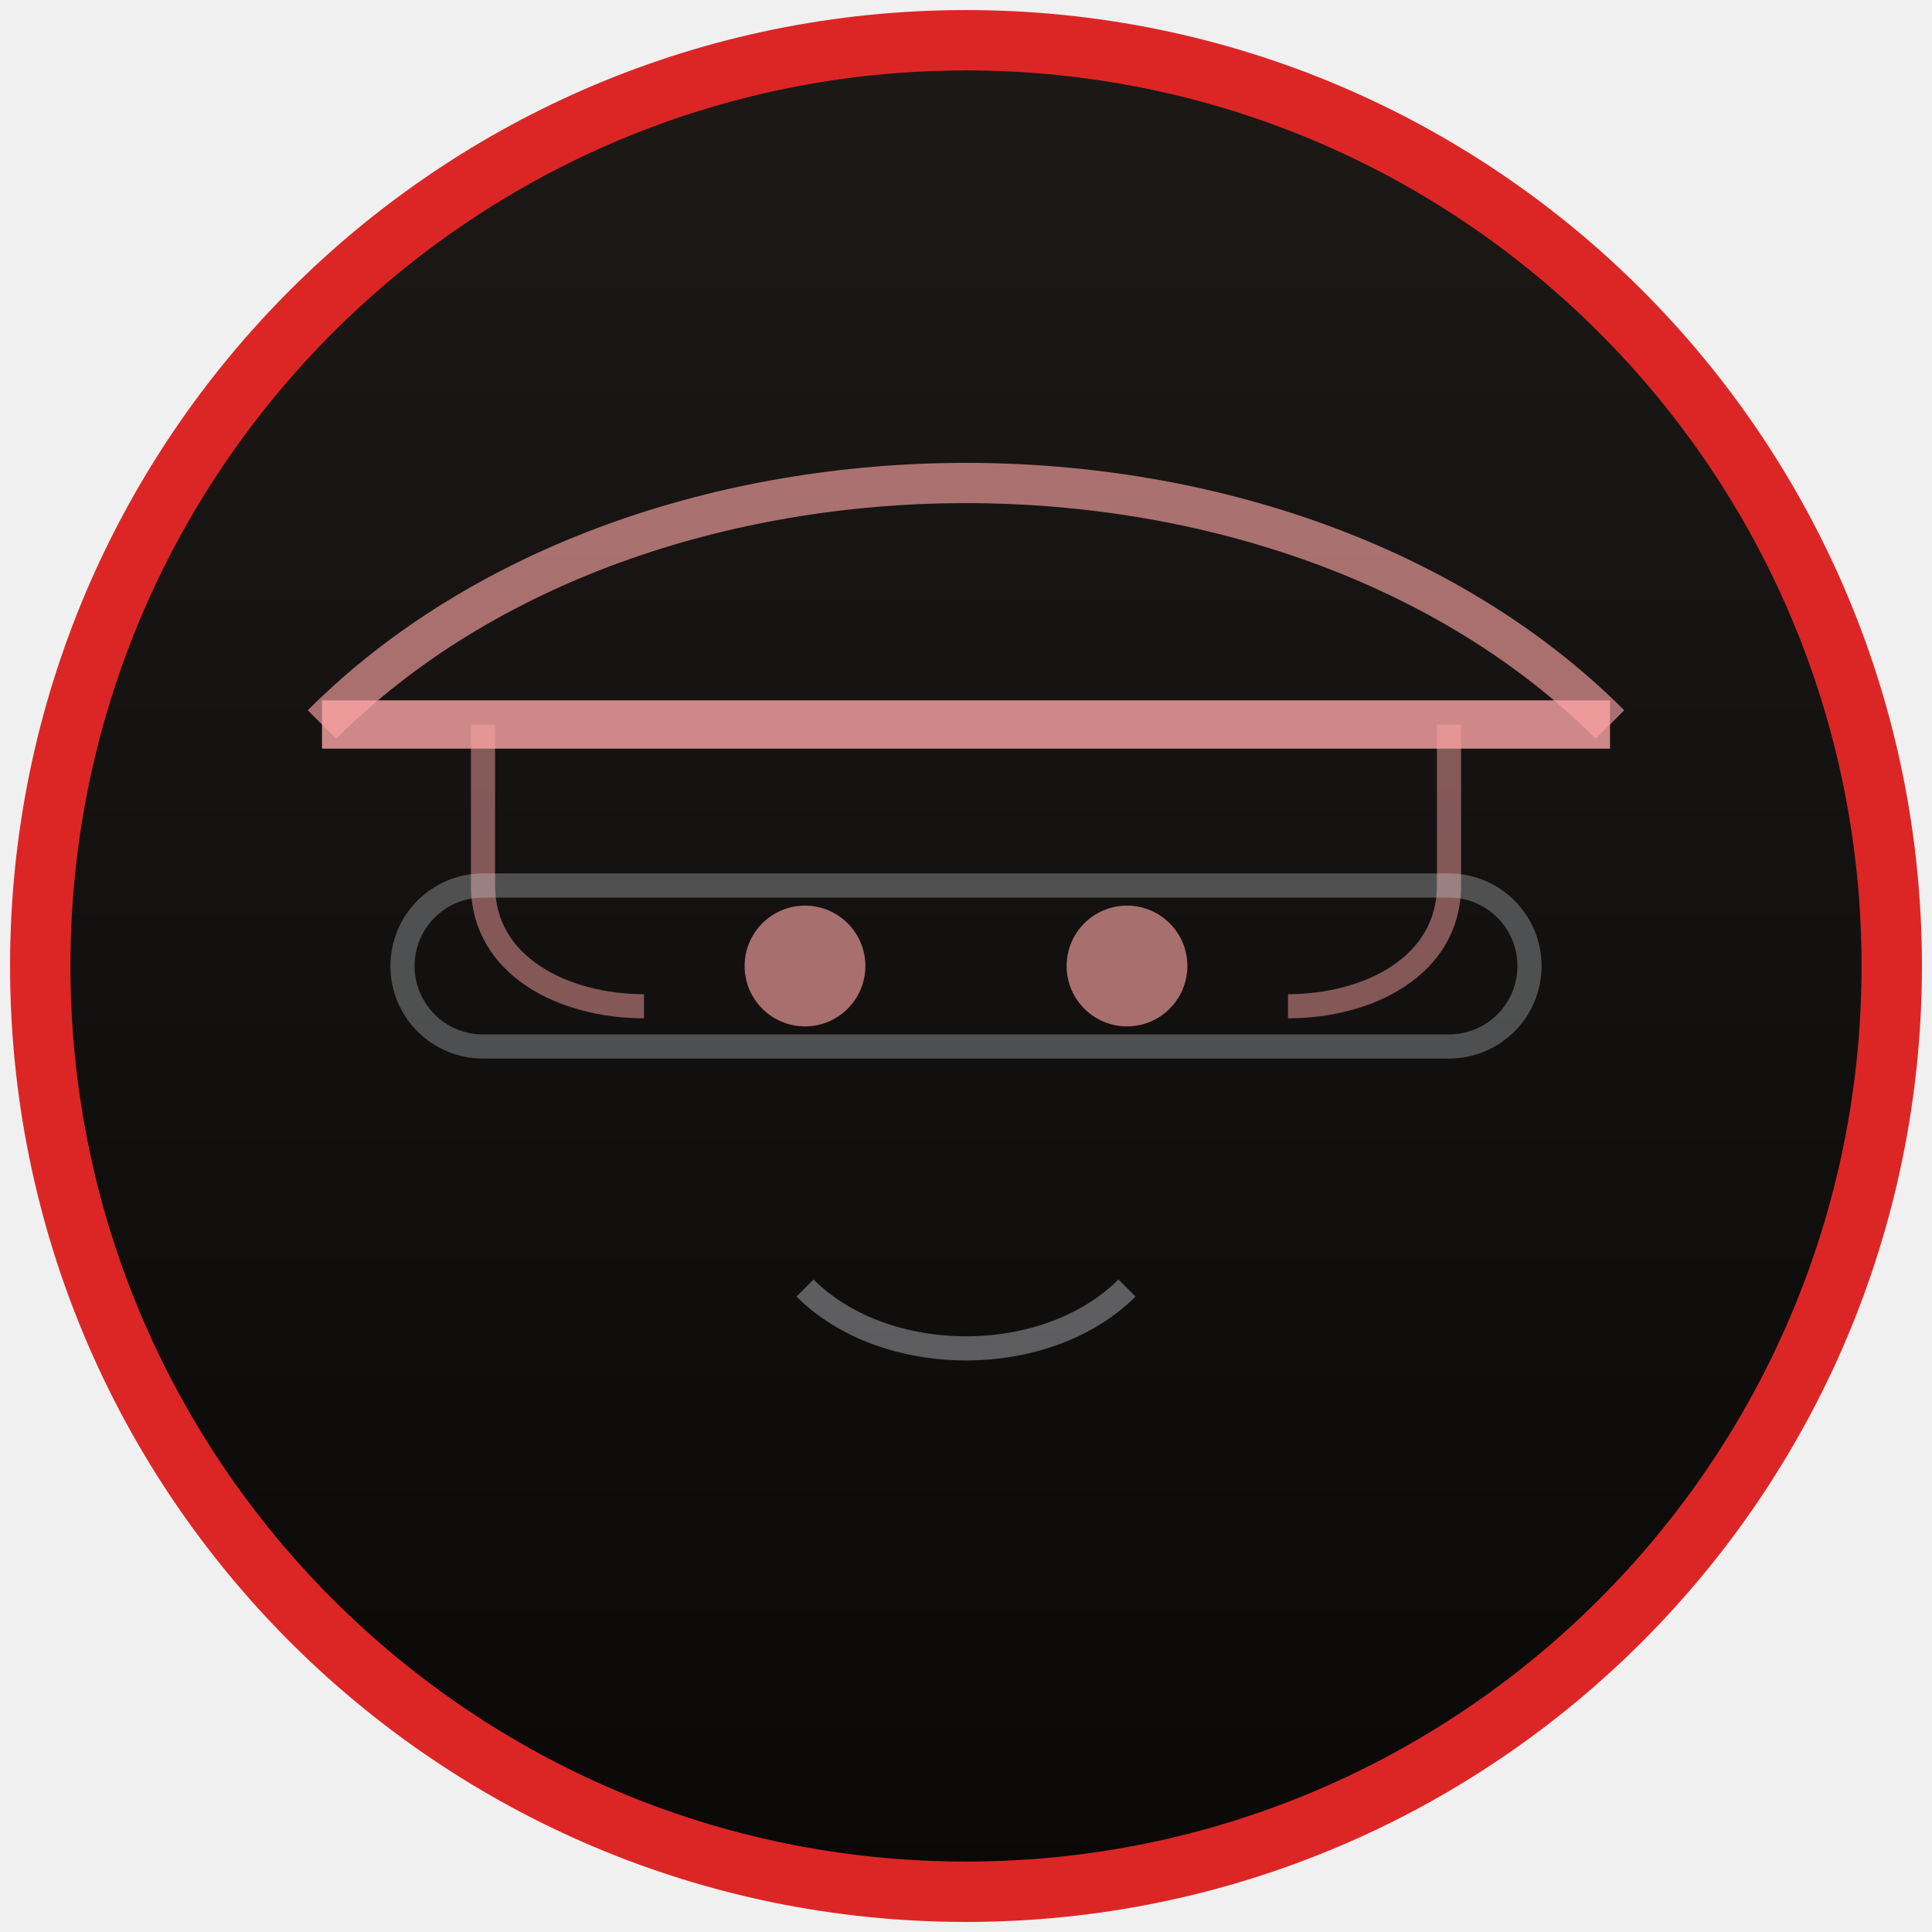
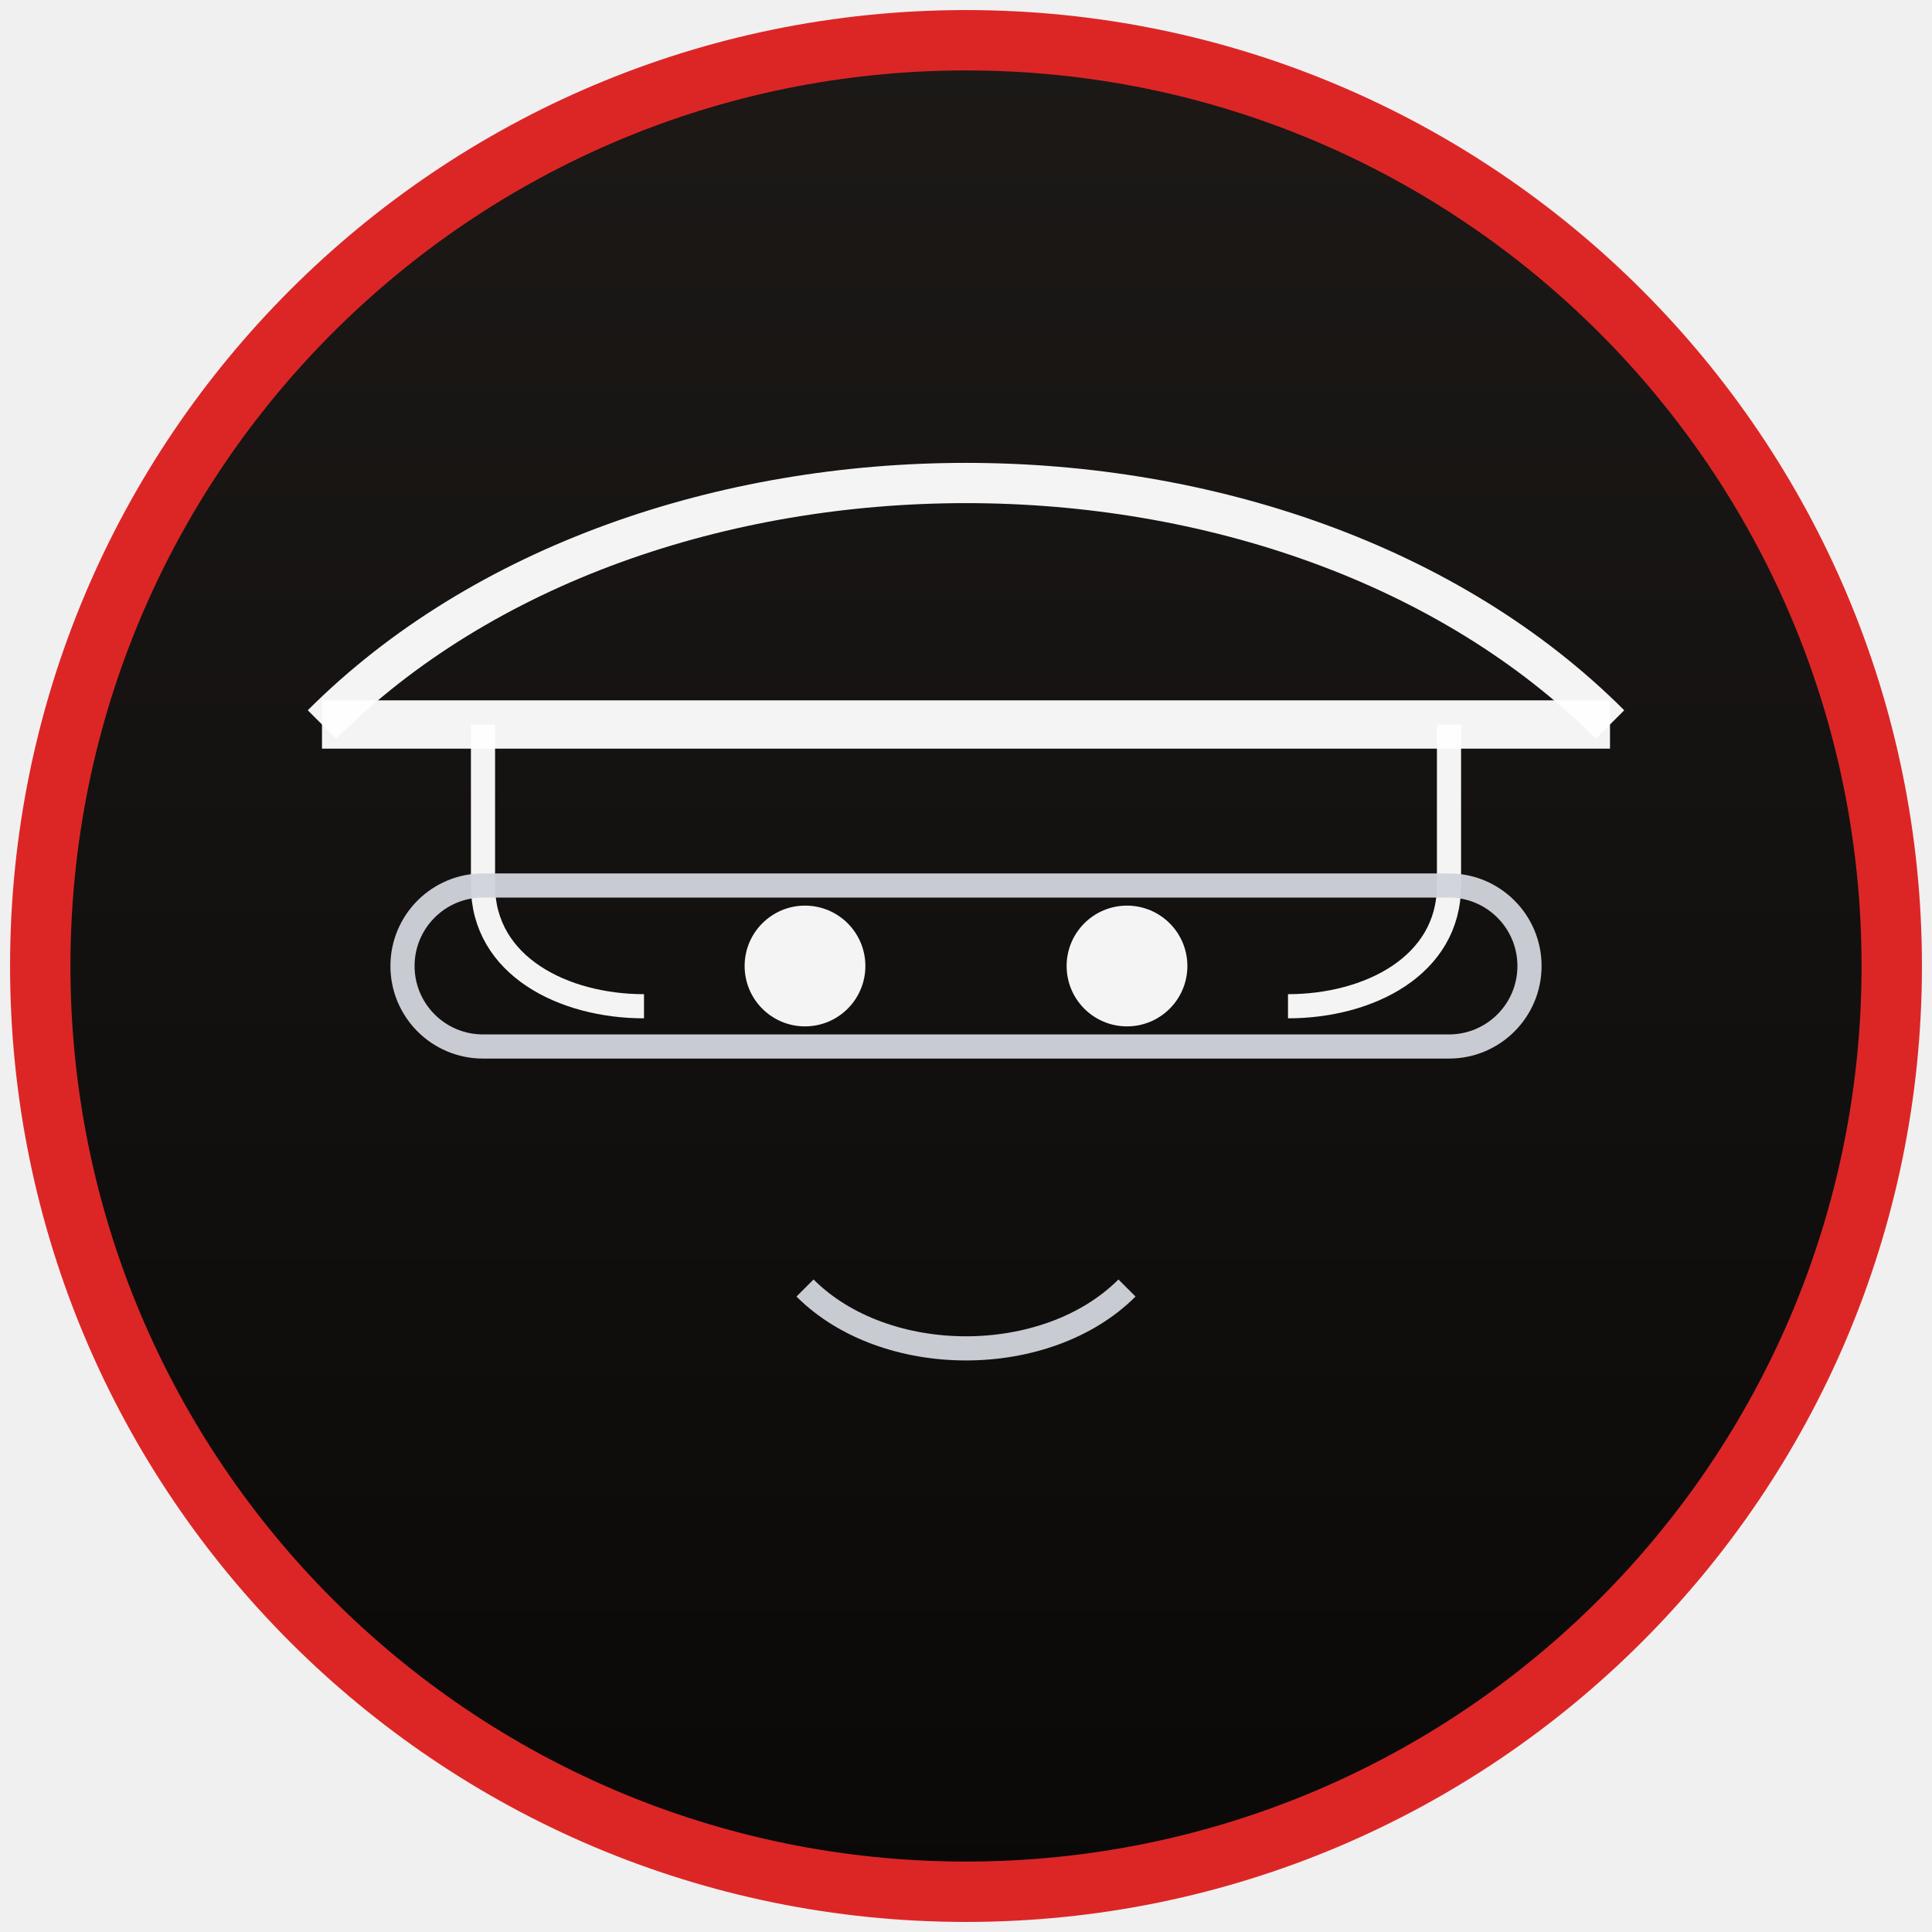
<svg xmlns="http://www.w3.org/2000/svg" viewBox="0 0 48 48">
  <defs>
    <linearGradient id="asm" x1="50%" y1="0%" x2="50%" y2="100%">
      <stop offset="0%" stop-color="#1c1917" />
      <stop offset="100%" stop-color="#0a0908" />
    </linearGradient>
  </defs>
  <circle cx="24" cy="24" r="23" fill="url(#asm)" stroke="#dc2626" stroke-width="1.5" />
-   <path d="M8 18c4-4 10-6 16-6s12 2 16 6" stroke="#fca5a5" stroke-width="1" fill="none" opacity="0.64" />
-   <line x1="8" y1="18" x2="40" y2="18" stroke="#fca5a5" stroke-width="1.2" opacity="0.8" />
-   <path d="M12 18v4c0 2 2 3 4 3" stroke="#fca5a5" stroke-width=".6" fill="none" opacity="0.48" />
-   <path d="M36 18v4c0 2-2 3-4 3" stroke="#fca5a5" stroke-width=".6" fill="none" opacity="0.48" />
-   <rect x="10" y="22" width="28" height="4" rx="2" stroke="#d1d5db" stroke-width=".6" fill="none" opacity="0.32" />
-   <circle cx="20" cy="24" r="1.5" fill="#fca5a5" opacity="0.64" />
-   <circle cx="28" cy="24" r="1.5" fill="#fca5a5" opacity="0.64" />
-   <path d="M20 32c2 2 6 2 8 0" stroke="#d1d5db" stroke-width=".6" fill="none" opacity="0.4" />
+   <path d="M8 18c4-4 10-6 16-6s12 2 16 6" stroke="#ffffff" stroke-width="1" fill="none" opacity="0.95" />
+   <line x1="8" y1="18" x2="40" y2="18" stroke="#ffffff" stroke-width="1.2" opacity="0.95" />
+   <path d="M12 18v4c0 2 2 3 4 3" stroke="#ffffff" stroke-width=".6" fill="none" opacity="0.95" />
+   <path d="M36 18v4c0 2-2 3-4 3" stroke="#ffffff" stroke-width=".6" fill="none" opacity="0.95" />
+   <rect x="10" y="22" width="28" height="4" rx="2" stroke="#d1d5db" stroke-width=".6" fill="none" opacity="0.95" />
+   <circle cx="20" cy="24" r="1.5" fill="#ffffff" opacity="0.95" />
+   <circle cx="28" cy="24" r="1.5" fill="#ffffff" opacity="0.95" />
+   <path d="M20 32c2 2 6 2 8 0" stroke="#d1d5db" stroke-width=".6" fill="none" opacity="0.95" />
</svg>
